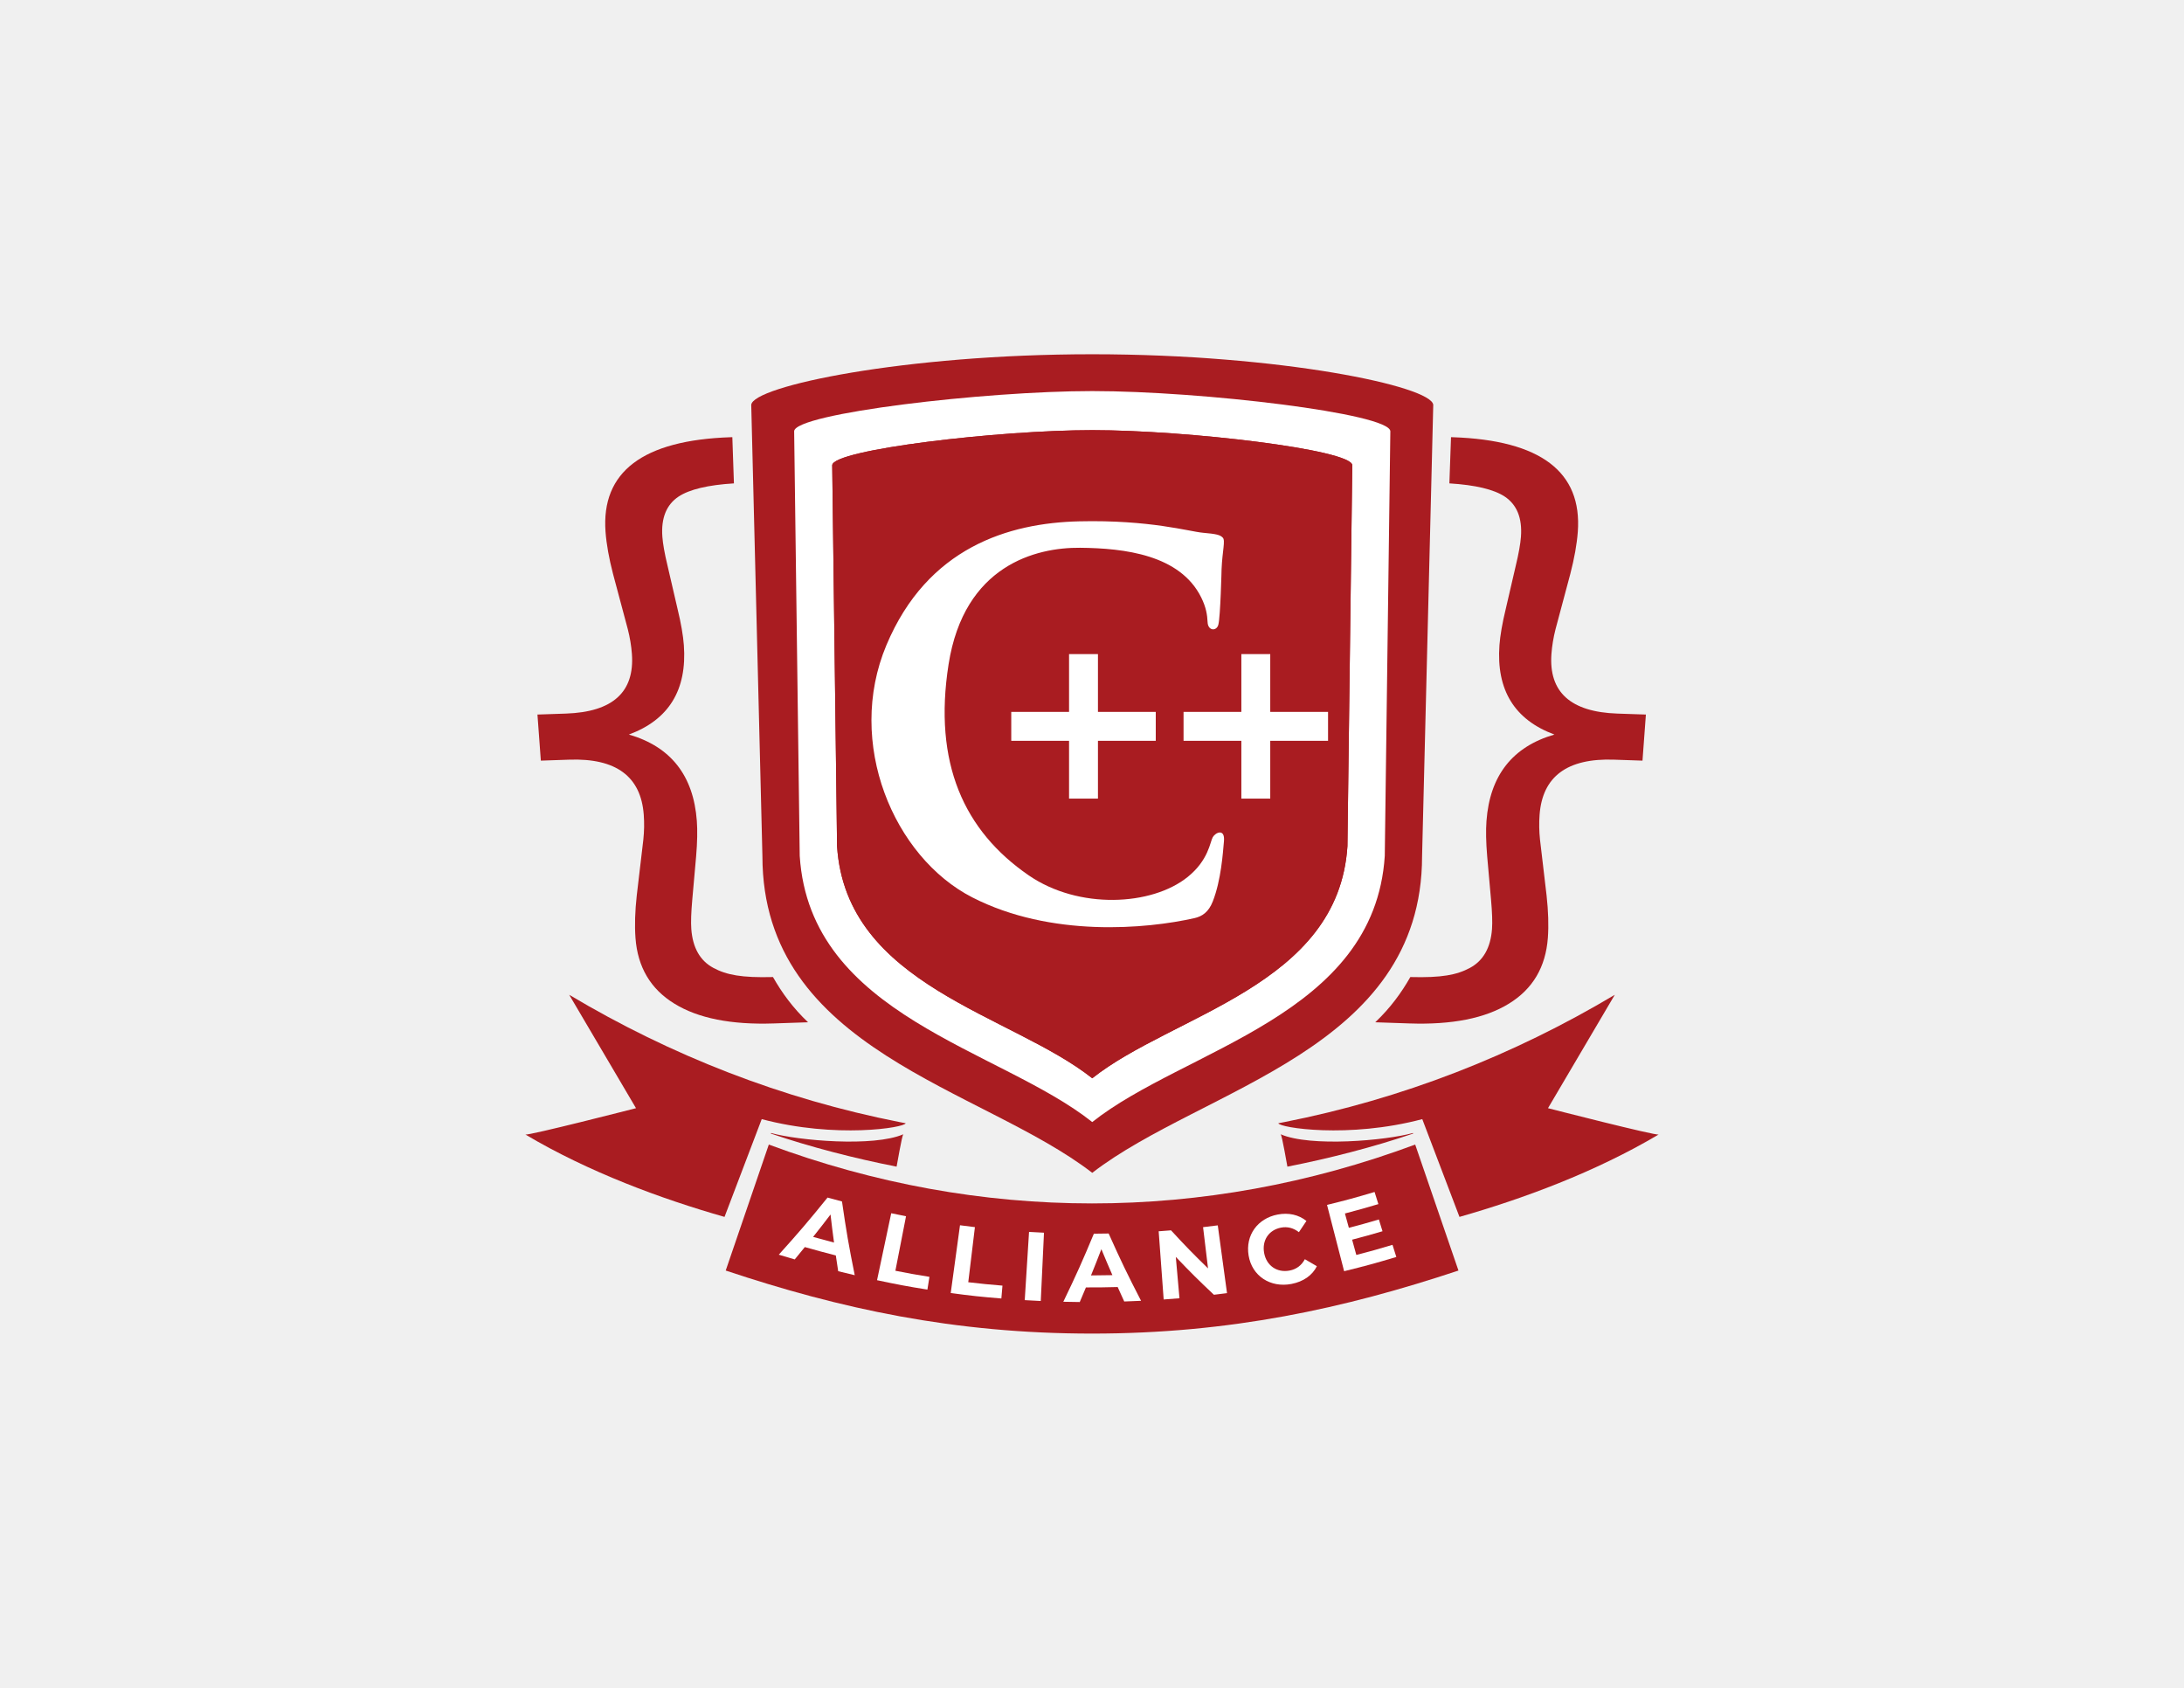
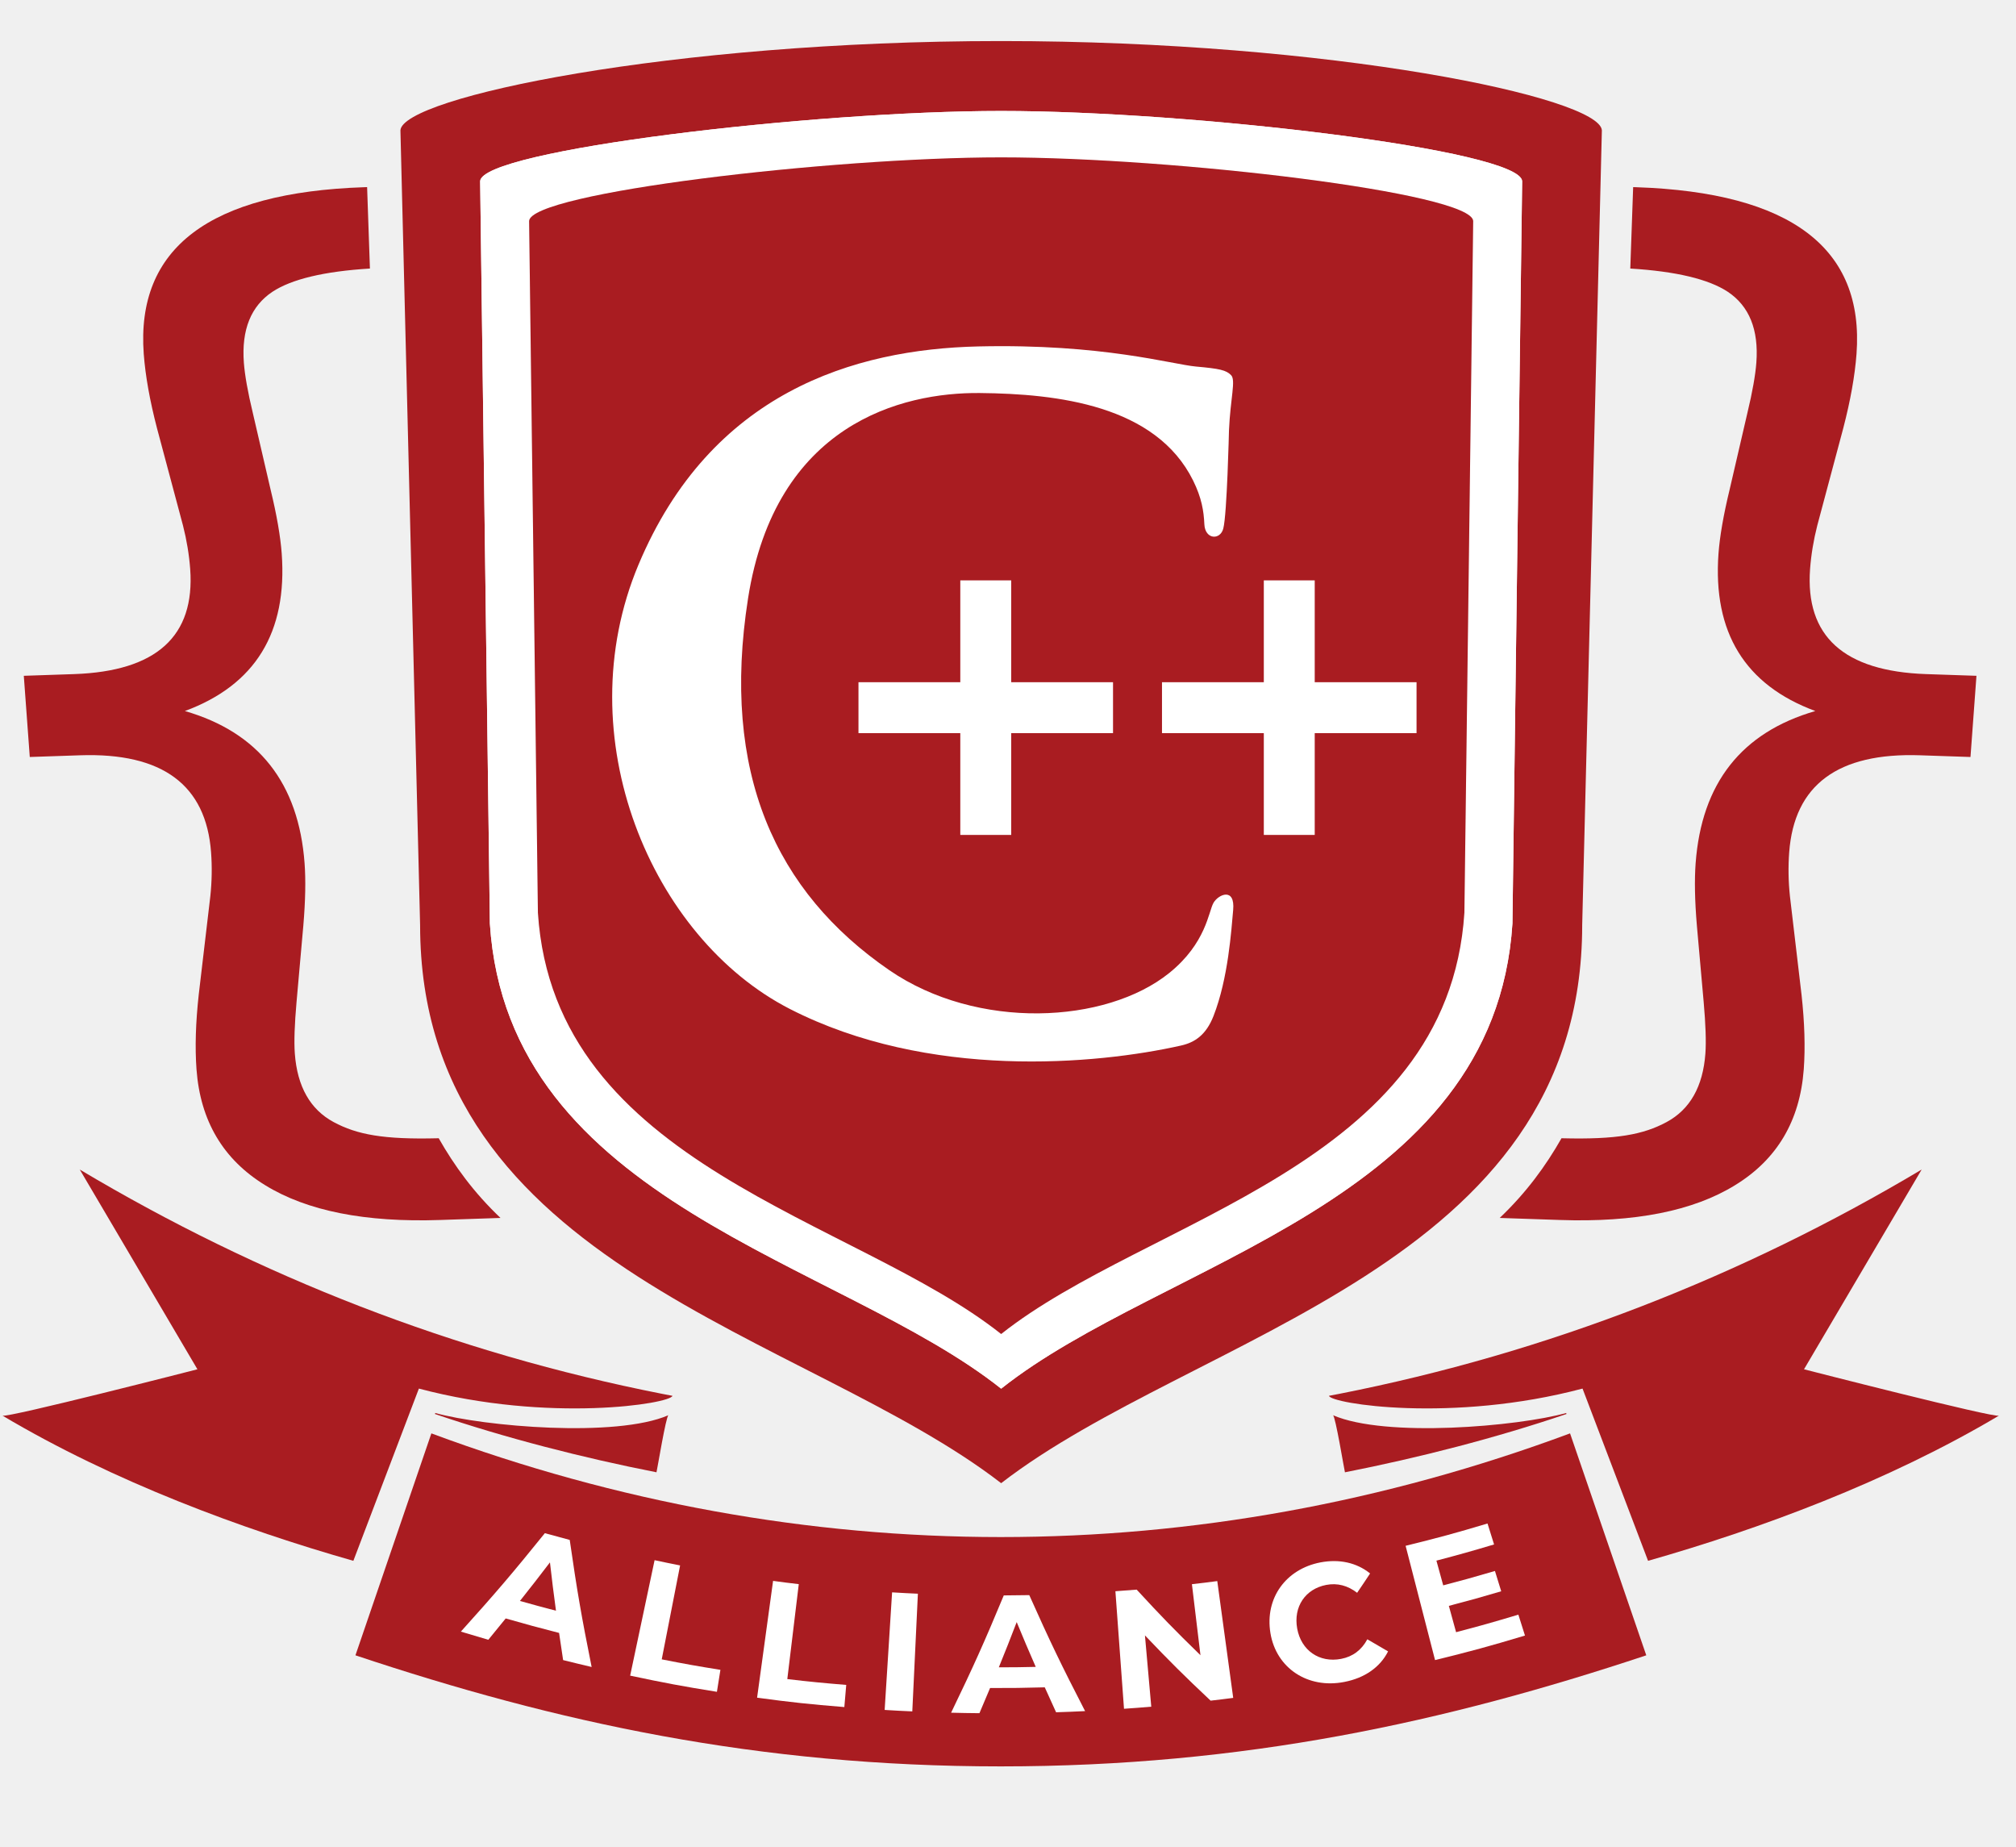
- <svg xmlns="http://www.w3.org/2000/svg" version="1.1" id="Layer_1" x="0px" y="0px" viewBox="0 0 792 612" style="enable-background:new 0 0 792 612;" xml:space="preserve">
+ <svg xmlns="http://www.w3.org/2000/svg" version="1.1" width="415" height="380" id="Layer_1" x="0px" y="0px" viewBox="190 120 415 380" xml:space="preserve">
  <style type="text/css">
	.st0{fill-rule:evenodd;clip-rule:evenodd;fill:#A91C21;}
	.st1{fill-rule:evenodd;clip-rule:evenodd;fill:#FFFFFF;}
	.st2{fill:#FFFFFF;}
</style>
  <g>
    <g>
      <g>
        <path class="st0" d="M266.15,175.27c-9.44,0.58-16.14,2.19-20.08,4.79c-4.4,2.94-6.38,7.78-5.87,14.59     c0.19,2.51,0.79,5.98,1.86,10.41l3.64,15.7c1.28,5.27,2.03,9.66,2.29,13.14c1.2,16.28-5.45,27.09-19.93,32.44     c15.2,4.4,23.42,14.86,24.64,31.34c0.25,3.4,0.18,7.67-0.26,12.84l-1.4,15.75c-0.4,4.55-0.53,8.08-0.35,10.56     c0.5,6.81,3.18,11.52,7.99,14.11c4.79,2.58,10.31,3.62,21.51,3.33c0.04,0,0.1-0.04,0.12,0c3.2,5.63,7.19,11.15,12.72,16.4     l-12.39,0.42c-15.41,0.53-27.47-1.85-36.09-7.18c-8.62-5.29-13.32-13.23-14.1-23.83c-0.33-4.52-0.17-9.65,0.46-15.37l2.39-20.28     c0.32-3.04,0.37-6.06,0.15-9c-1.02-13.88-10.02-20.56-26.98-19.98l-10.34,0.35l-1.23-16.71l10.34-0.35     c16.96-0.58,24.93-7.79,23.91-21.64c-0.22-2.94-0.71-5.91-1.48-8.94l-5.36-20.06c-1.47-5.65-2.38-10.74-2.72-15.26     c-1.61-21.77,13.5-33.24,45.38-34.31l0.6-0.02L266.15,175.27z" />
      </g>
      <g>
        <path class="st0" d="M525.6,175.27c9.44,0.58,16.14,2.19,20.08,4.79c4.4,2.94,6.38,7.78,5.87,14.59     c-0.19,2.51-0.79,5.98-1.86,10.41l-3.64,15.7c-1.28,5.27-2.03,9.66-2.29,13.14c-1.2,16.28,5.46,27.09,19.93,32.44     c-15.2,4.4-23.42,14.86-24.64,31.34c-0.25,3.4-0.18,7.67,0.26,12.84l1.4,15.75c0.4,4.55,0.53,8.08,0.35,10.56     c-0.5,6.81-3.18,11.52-7.99,14.11c-4.79,2.58-10.31,3.62-21.51,3.33c-0.04,0-0.1-0.04-0.12,0c-3.2,5.63-7.2,11.15-12.72,16.4     l12.39,0.42c15.41,0.53,27.47-1.85,36.09-7.18c8.62-5.29,13.32-13.23,14.11-23.83c0.33-4.52,0.17-9.65-0.46-15.37l-2.39-20.28     c-0.32-3.04-0.37-6.06-0.15-9c1.03-13.88,10.02-20.56,26.98-19.98l10.34,0.35l1.23-16.71l-10.34-0.35     c-16.96-0.58-24.93-7.79-23.91-21.64c0.22-2.94,0.71-5.91,1.48-8.94l5.36-20.06c1.47-5.65,2.38-10.74,2.72-15.26     c1.61-21.77-13.5-33.24-45.38-34.31l-0.6-0.02L525.6,175.27z" />
      </g>
      <g>
        <path class="st0" d="M327.6,411.27c-10.83,4.7-38.07,2.3-47.99-0.45l-0.08,0.2c14.56,4.95,30.49,9.03,45.61,12     C325.28,422.55,327.09,411.48,327.6,411.27z" />
      </g>
      <g>
        <path class="st0" d="M464.4,411.27c10.83,4.7,38.07,2.3,47.99-0.45l0.08,0.2c-14.56,4.95-30.49,9.03-45.61,12     C466.72,422.55,464.91,411.48,464.4,411.27z" />
      </g>
      <g>
        <path class="st0" d="M513.2,415.01c-76.55,28.46-157.85,28.45-234.4,0l-15.63,45.68c41.33,13.79,82.76,22.86,132.83,22.86     s91.56-9.12,132.89-22.86L513.2,415.01z" />
      </g>
      <g>
        <path class="st0" d="M585.58,360.71c-36.91,22-77.04,37.73-119.92,46.17l-2.09,0.4c0.35,1.6,25.32,5.64,52.2-1.49l13.49,35.45     c22.92-6.53,49.28-16.25,72.23-29.88c-0.9,0.53-40.13-9.54-40.13-9.54L585.58,360.71z" />
      </g>
      <g>
        <path class="st0" d="M206.42,360.71c36.91,22,77.04,37.73,119.92,46.17l2.09,0.4c-0.35,1.6-25.32,5.64-52.2-1.49l-13.49,35.45     c-22.92-6.53-49.28-16.25-72.23-29.88c0.9,0.53,40.13-9.54,40.13-9.54L206.42,360.71z" />
      </g>
      <g>
-         <g>
-           <path class="st0" d="M396.18,128.45H396c-67.94,0-123.15,11.59-123.57,18.37l4.05,163.58c0,70.6,79.57,83.93,119.61,114.86      C436.13,394.33,515.7,381,515.7,310.4l4.05-163.58C519.33,140.04,464.12,128.45,396.18,128.45z" />
-           <path class="st0" d="M502.17,310.35c-3.74,58.14-72.58,69.9-106.08,96.5c-33.5-26.6-102.34-38.36-106.08-96.5l-2.02-153.99      c0.28-6.47,69.08-14.56,108.1-14.56c39.57,0,107.82,8.09,108.1,14.56L502.17,310.35z" />
-         </g>
-         <path class="st1" d="M396.09,141.8c-39.02,0-107.82,8.09-108.1,14.56l2.02,153.99c3.74,58.14,72.58,69.9,106.08,96.5     c33.5-26.6,102.34-38.36,106.08-96.5l2.02-153.99C503.91,149.89,435.66,141.8,396.09,141.8z M488.63,306.81     c-3.26,50.7-63.31,60.96-92.54,84.16c-29.23-23.2-89.27-33.46-92.54-84.16l-1.76-138.13c0.24-5.65,60.26-12.71,94.3-12.71     c34.52,0,94.05,7.06,94.3,12.71L488.63,306.81z" />
+         <path class="st0" d="M396.18,128.45H396c-67.94,0-123.15,11.59-123.57,18.37l4.05,163.58c0,70.6,79.57,83.93,119.61,114.86     C436.13,394.33,515.7,381,515.7,310.4l4.05-163.58C519.33,140.04,464.12,128.45,396.18,128.45z M501.34,310.07     c-3.71,57.68-72.01,69.35-105.25,95.74c-33.24-26.39-101.54-38.06-105.25-95.74l-2-152.78c0.28-6.42,68.54-14.45,107.25-14.45     c39.26,0,106.97,8.03,107.25,14.45L501.34,310.07z" />
+         <path class="st1" d="M396.09,142.84c-38.71,0-106.97,8.03-107.25,14.45l2,152.78c3.71,57.68,72.01,69.35,105.25,95.74     c33.24-26.39,101.54-38.06,105.25-95.74l2-152.78C503.06,150.87,435.35,142.84,396.09,142.84z M491.45,307.83     c-3.36,52.25-65.24,62.82-95.36,86.73c-30.12-23.91-91.99-34.48-95.36-86.73l-1.81-142.34c0.25-5.82,62.1-13.1,97.17-13.1     c35.57,0,96.92,7.28,97.17,13.1L491.45,307.83z" />
      </g>
      <g>
-         <path class="st0" d="M490.39,168.68l-1.76,138.13c-3.26,50.7-63.31,60.96-92.54,84.16c-29.23-23.2-89.27-33.46-92.54-84.16     l-1.76-138.13c0.24-5.65,60.26-12.71,94.3-12.71C430.61,155.97,490.14,163.04,490.39,168.68z" />
+         <path class="st0" d="M493.26,165.49l-1.81,142.34c-3.36,52.25-65.24,62.82-95.36,86.73c-30.12-23.91-91.99-34.48-95.36-86.73     l-1.81-142.34c0.25-5.82,62.1-13.1,97.17-13.1C431.66,152.39,493.01,159.67,493.26,165.49z" />
      </g>
      <g>
-         <polygon class="st1" points="387.68,237.17 398.16,237.17 398.16,258.13 419.12,258.13 419.12,268.61 398.16,268.61      398.16,289.57 387.68,289.57 387.68,268.61 366.72,268.61 366.72,258.13 387.68,258.13    " />
+         <polygon class="st1" points="387.68,239.45 398.16,239.45 398.16,260.41 419.12,260.41 419.12,270.89 398.16,270.89     398.16,291.84 387.68,291.84 387.68,270.89 366.72,270.89 366.72,260.41 387.68,260.41    " />
      </g>
      <g>
-         <polygon class="st1" points="450.16,237.17 460.64,237.17 460.64,258.13 481.6,258.13 481.6,268.61 460.64,268.61 460.64,289.57      450.16,289.57 450.16,268.61 429.2,268.61 429.2,258.13 450.16,258.13    " />
+         <polygon class="st1" points="450.16,239.45 460.64,239.45 460.64,260.41 481.6,260.41 481.6,270.89 460.64,270.89 460.64,291.84     450.16,291.84 450.16,270.89 429.2,270.89 429.2,260.41 450.16,260.41    " />
      </g>
    </g>
    <g>
      <g>
-         <path class="st2" d="M303.1,455.22c-4.51-1.16-6.76-1.77-11.24-3.04c-1.45,1.8-2.19,2.7-3.66,4.48     c-2.32-0.67-3.47-1.02-5.78-1.72c7.34-8.15,10.88-12.29,17.68-20.71c2.09,0.58,3.14,0.87,5.24,1.42     c1.54,10.68,2.46,16.03,4.62,26.73c-2.4-0.56-3.6-0.85-6-1.45C303.6,458.64,303.43,457.5,303.1,455.22z M302.45,450.54     c-0.55-4.07-0.8-6.11-1.27-10.17c-2.49,3.27-3.75,4.89-6.32,8.12C297.89,449.34,299.41,449.75,302.45,450.54z" />
-         <path class="st2" d="M323.19,439.91c2.15,0.46,3.22,0.68,5.37,1.1c-1.54,7.9-2.32,11.85-3.86,19.76     c4.93,0.97,7.4,1.41,12.35,2.21c-0.3,1.85-0.44,2.77-0.74,4.62c-7.32-1.17-10.98-1.86-18.26-3.41     C320.11,454.47,321.14,449.62,323.19,439.91z" />
-         <path class="st2" d="M348.13,444.27c2.16,0.29,3.24,0.43,5.41,0.68c-0.96,7.99-1.45,11.99-2.41,19.98     c4.96,0.58,7.44,0.82,12.4,1.23c-0.16,1.86-0.24,2.8-0.4,4.66c-7.35-0.6-11.02-0.98-18.36-1.98     C346.11,459.01,346.79,454.1,348.13,444.27z" />
-         <path class="st2" d="M373.17,446.68c2.17,0.13,3.25,0.19,5.42,0.29c-0.47,9.91-0.7,14.86-1.17,24.76     c-2.33-0.1-3.49-0.17-5.81-0.31C372.24,461.53,372.55,456.58,373.17,446.68z" />
-         <path class="st2" d="M405.31,466.67c-4.6,0.12-6.9,0.15-11.51,0.14c-0.88,2.12-1.33,3.18-2.24,5.3c-2.39-0.02-3.58-0.04-5.96-0.1     c4.73-9.81,6.95-14.75,11.08-24.68c2.15-0.01,3.22-0.02,5.36-0.07c4.4,9.83,6.75,14.72,11.75,24.4c-2.44,0.12-3.66,0.17-6.1,0.25     C406.72,469.82,406.25,468.77,405.31,466.67z M403.4,462.36c-1.64-3.76-2.44-5.65-4-9.42c-1.46,3.81-2.22,5.72-3.76,9.52     C398.74,462.45,400.3,462.43,403.4,462.36z" />
-         <path class="st2" d="M441.61,444.31c1.34,9.83,2.01,14.74,3.35,24.57c-1.9,0.25-2.85,0.36-4.75,0.59     c-5.72-5.39-8.49-8.14-13.82-13.73c0.53,6,0.8,9,1.33,15c-2.29,0.19-3.44,0.28-5.73,0.44c-0.73-9.89-1.09-14.84-1.81-24.73     c1.79-0.13,2.69-0.19,4.48-0.34c5.17,5.62,7.86,8.38,13.42,13.8c-0.72-5.98-1.08-8.97-1.8-14.95     C438.42,444.72,439.48,444.59,441.61,444.31z" />
-         <path class="st2" d="M452.79,455.24c-1.21-7.38,3.3-13.46,10.5-14.85c3.99-0.77,7.64,0.05,10.47,2.32     c-1.08,1.63-1.62,2.45-2.73,4.07c-1.99-1.54-4.17-2.1-6.51-1.65c-4.38,0.85-6.93,4.58-6.1,9.18c0.83,4.6,4.67,7.27,9.26,6.38     c2.45-0.47,4.31-1.87,5.51-4.11c1.73,1.03,2.61,1.53,4.36,2.54c-1.65,3.31-4.9,5.6-9.22,6.43     C460.64,467.03,454,462.62,452.79,455.24z" />
-         <path class="st2" d="M504.97,451.37c0.55,1.76,0.83,2.64,1.39,4.4c-7.53,2.26-11.32,3.29-18.93,5.16     c-2.48-9.62-3.72-14.42-6.2-24.04c6.93-1.7,10.38-2.64,17.24-4.69c0.55,1.76,0.83,2.64,1.38,4.4c-4.83,1.44-7.26,2.12-12.13,3.4     c0.57,2.08,0.86,3.12,1.43,5.2c4.37-1.14,6.55-1.75,10.88-3.03c0.53,1.71,0.79,2.56,1.32,4.27c-4.39,1.29-6.6,1.91-11.02,3.06     c0.61,2.22,0.91,3.32,1.52,5.54C497.12,453.68,499.74,452.94,504.97,451.37z" />
+         <path class="st2" d="M305.09,456.08c-4.41-1.13-6.61-1.73-10.99-2.98c-1.42,1.76-2.14,2.64-3.58,4.39c-2.27-0.66-3.4-1-5.65-1.68     c7.18-7.97,10.64-12.02,17.29-20.26c2.05,0.57,3.07,0.85,5.12,1.39c1.5,10.44,2.41,15.68,4.51,26.15     c-2.35-0.55-3.53-0.84-5.87-1.42C305.58,459.43,305.41,458.31,305.09,456.08z M304.45,451.51c-0.54-3.98-0.78-5.97-1.24-9.95     c-2.44,3.19-3.67,4.78-6.18,7.94C299.99,450.33,301.48,450.73,304.45,451.51z" />
+         <path class="st2" d="M324.75,441.11c2.1,0.45,3.15,0.66,5.25,1.08c-1.51,7.73-2.27,11.6-3.78,19.33     c4.82,0.95,7.24,1.38,12.08,2.16c-0.29,1.81-0.43,2.71-0.72,4.52c-7.16-1.15-10.74-1.82-17.86-3.33     C321.73,455.35,322.73,450.6,324.75,441.11z" />
+         <path class="st2" d="M349.14,445.37c2.11,0.29,3.17,0.42,5.29,0.67c-0.94,7.82-1.41,11.72-2.36,19.54     c4.85,0.57,7.28,0.8,12.13,1.2c-0.16,1.82-0.24,2.73-0.39,4.56c-7.19-0.59-10.78-0.96-17.96-1.93     C347.17,459.8,347.82,454.99,349.14,445.37z" />
+         <path class="st2" d="M373.64,447.73c2.12,0.13,3.18,0.18,5.31,0.28c-0.46,9.69-0.69,14.53-1.15,24.22     c-2.28-0.1-3.41-0.16-5.69-0.3C372.72,462.25,373.03,457.41,373.64,447.73z" />
+         <path class="st2" d="M405.07,467.28c-4.5,0.12-6.75,0.15-11.26,0.14c-0.87,2.08-1.3,3.11-2.19,5.18c-2.33-0.02-3.5-0.04-5.83-0.1     c4.63-9.59,6.8-14.42,10.84-24.14c2.1-0.01,3.15-0.02,5.25-0.06c4.3,9.62,6.6,14.39,11.49,23.87c-2.39,0.12-3.58,0.16-5.97,0.24     C406.46,470.37,405.99,469.34,405.07,467.28z M403.21,463.07c-1.61-3.68-2.39-5.52-3.92-9.22c-1.43,3.73-2.17,5.59-3.68,9.31     C398.65,463.16,400.17,463.14,403.21,463.07z" />
+         <path class="st2" d="M440.58,445.41c1.31,9.61,1.97,14.42,3.28,24.04c-1.86,0.24-2.79,0.36-4.65,0.57     c-5.6-5.27-8.3-7.96-13.52-13.43c0.52,5.87,0.78,8.8,1.3,14.67c-2.24,0.19-3.36,0.28-5.61,0.43c-0.71-9.68-1.06-14.51-1.77-24.19     c1.75-0.12,2.63-0.19,4.38-0.33c5.06,5.49,7.69,8.2,13.13,13.5c-0.71-5.85-1.06-8.77-1.76-14.62     C437.46,445.81,438.5,445.69,440.58,445.41z" />
+         <path class="st2" d="M451.52,456.1c-1.18-7.22,3.23-13.17,10.27-14.53c3.91-0.75,7.47,0.04,10.25,2.27     c-1.05,1.6-1.59,2.39-2.67,3.98c-1.95-1.5-4.07-2.06-6.37-1.62c-4.29,0.83-6.78,4.48-5.97,8.98c0.81,4.5,4.57,7.11,9.05,6.24     c2.4-0.46,4.21-1.83,5.39-4.03c1.7,1,2.55,1.5,4.27,2.49c-1.62,3.23-4.79,5.48-9.02,6.29C459.2,467.64,452.7,463.32,451.52,456.1     z" />
+         <path class="st2" d="M502.56,452.32c0.54,1.72,0.81,2.58,1.36,4.3c-7.36,2.21-11.07,3.22-18.51,5.05     c-2.42-9.41-3.64-14.11-6.06-23.52c6.78-1.67,10.15-2.58,16.86-4.59c0.54,1.72,0.81,2.58,1.35,4.31     c-4.73,1.41-7.1,2.08-11.87,3.33c0.56,2.03,0.84,3.05,1.4,5.09c4.27-1.12,6.4-1.71,10.65-2.96c0.52,1.67,0.77,2.51,1.29,4.18     c-4.3,1.27-6.45,1.87-10.78,3c0.6,2.17,0.89,3.25,1.49,5.42C494.88,454.58,497.45,453.85,502.56,452.32z" />
      </g>
    </g>
    <g>
-       <path class="st2" d="M442.99,206.31c0.29-6.65,1.45-10.34,0.43-11.37c-1.01-1.03-2.31-1.33-7.23-1.77    c-4.91-0.44-19.22-4.73-44.8-4.14c-25.58,0.59-55.06,9.45-69.95,44.91s2.66,76.84,31.14,91.44c28.54,14.62,63.14,11.46,80.57,7.53    c2.83-0.64,5.13-2.19,6.65-6.06c3.05-7.78,3.67-17.69,4.05-21.82c0.43-4.73-3.03-3.25-4.05-1.48s-1.49,8.29-9.1,14.43    c-13.01,10.49-39.53,11.88-57.66-0.59c-23.41-16.1-34.68-40.62-29.05-76.52c5.64-35.9,31.65-42.4,47.69-42.25    c16.04,0.15,36.25,2.51,43.93,18.02c1.77,3.58,2.19,6.3,2.31,8.97c0.14,3.2,3.28,3.33,3.9,0.89    C442.59,223.56,442.99,206.31,442.99,206.31z" />
+       <path class="st2" d="M442.99,208.58c0.29-6.65,1.45-10.34,0.43-11.37c-1.01-1.03-2.31-1.33-7.23-1.77    c-4.91-0.44-19.22-4.73-44.8-4.14c-25.58,0.59-55.06,9.45-69.95,44.91s2.66,76.84,31.14,91.44c28.54,14.62,63.14,11.46,80.57,7.53    c2.83-0.64,5.13-2.19,6.65-6.06c3.05-7.78,3.67-17.69,4.05-21.82c0.43-4.73-3.03-3.25-4.05-1.48s-1.49,8.29-9.1,14.43    c-13.01,10.49-39.53,11.88-57.66-0.59c-23.41-16.1-34.68-40.62-29.05-76.52c5.64-35.9,31.65-42.4,47.69-42.25    c16.04,0.15,36.25,2.51,43.93,18.02c1.77,3.58,2.19,6.3,2.31,8.97c0.14,3.2,3.28,3.33,3.9,0.89    C442.59,225.83,442.99,208.58,442.99,208.58z" />
    </g>
  </g>
</svg>
